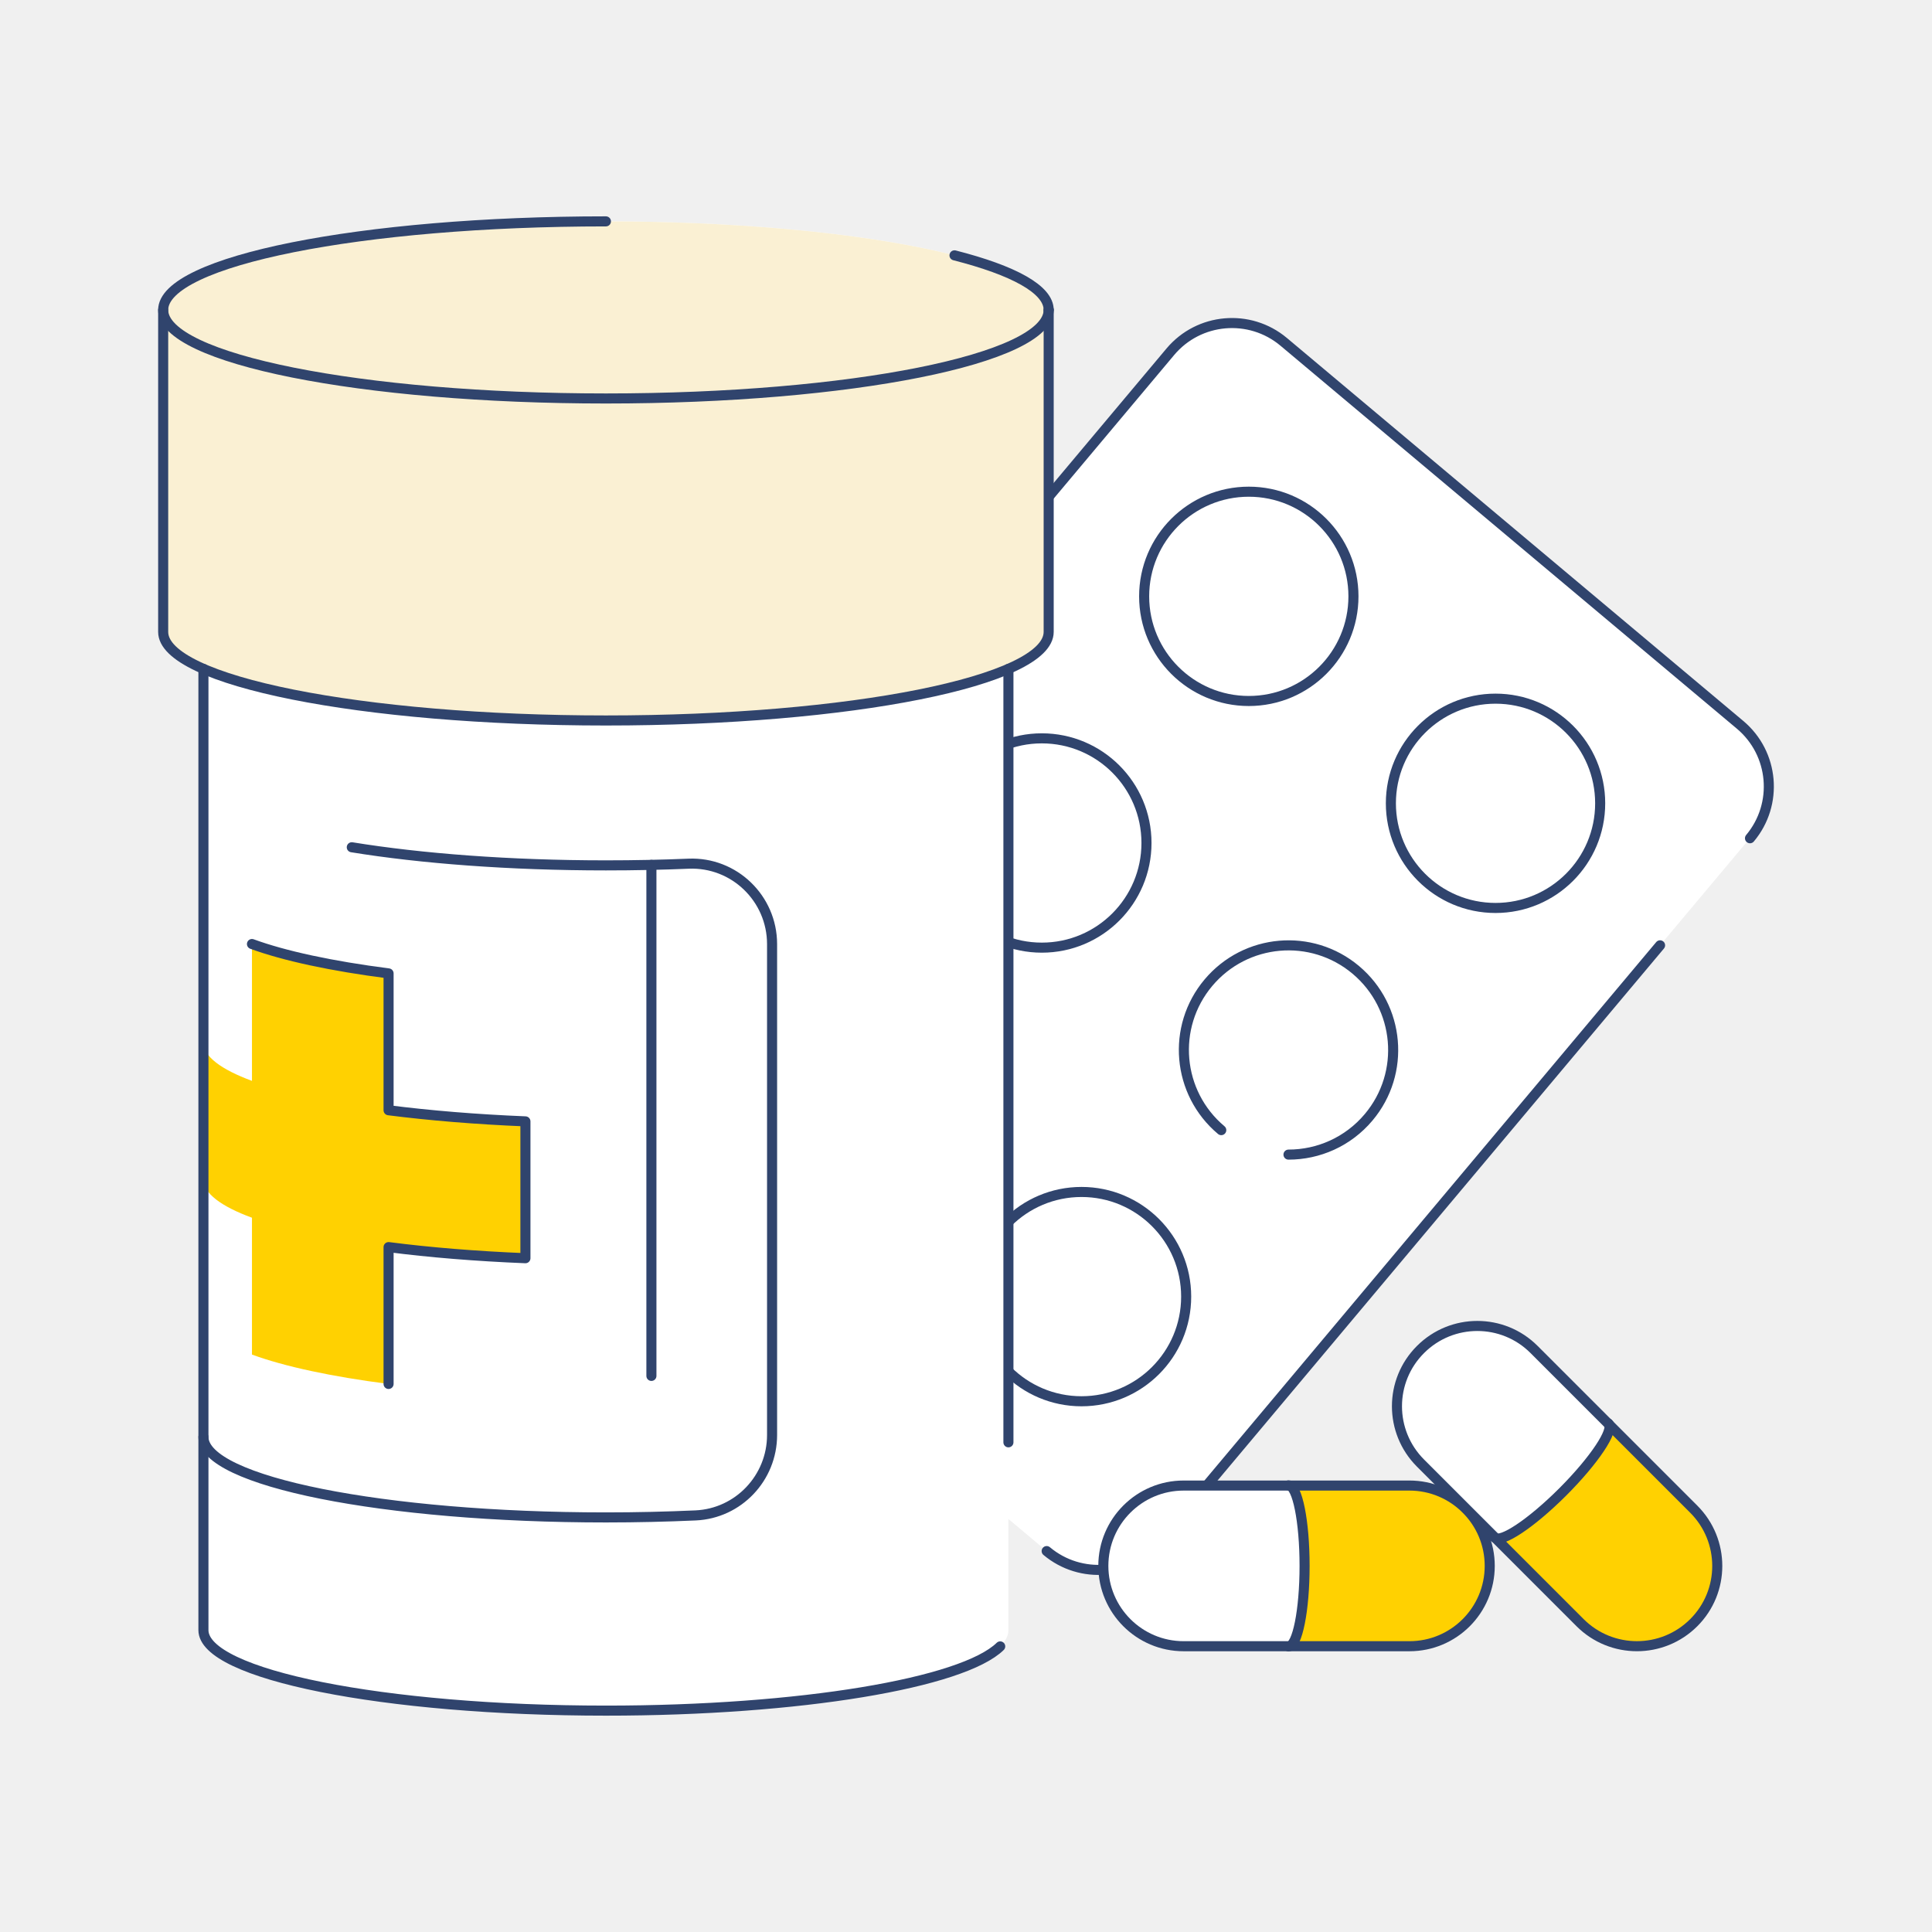
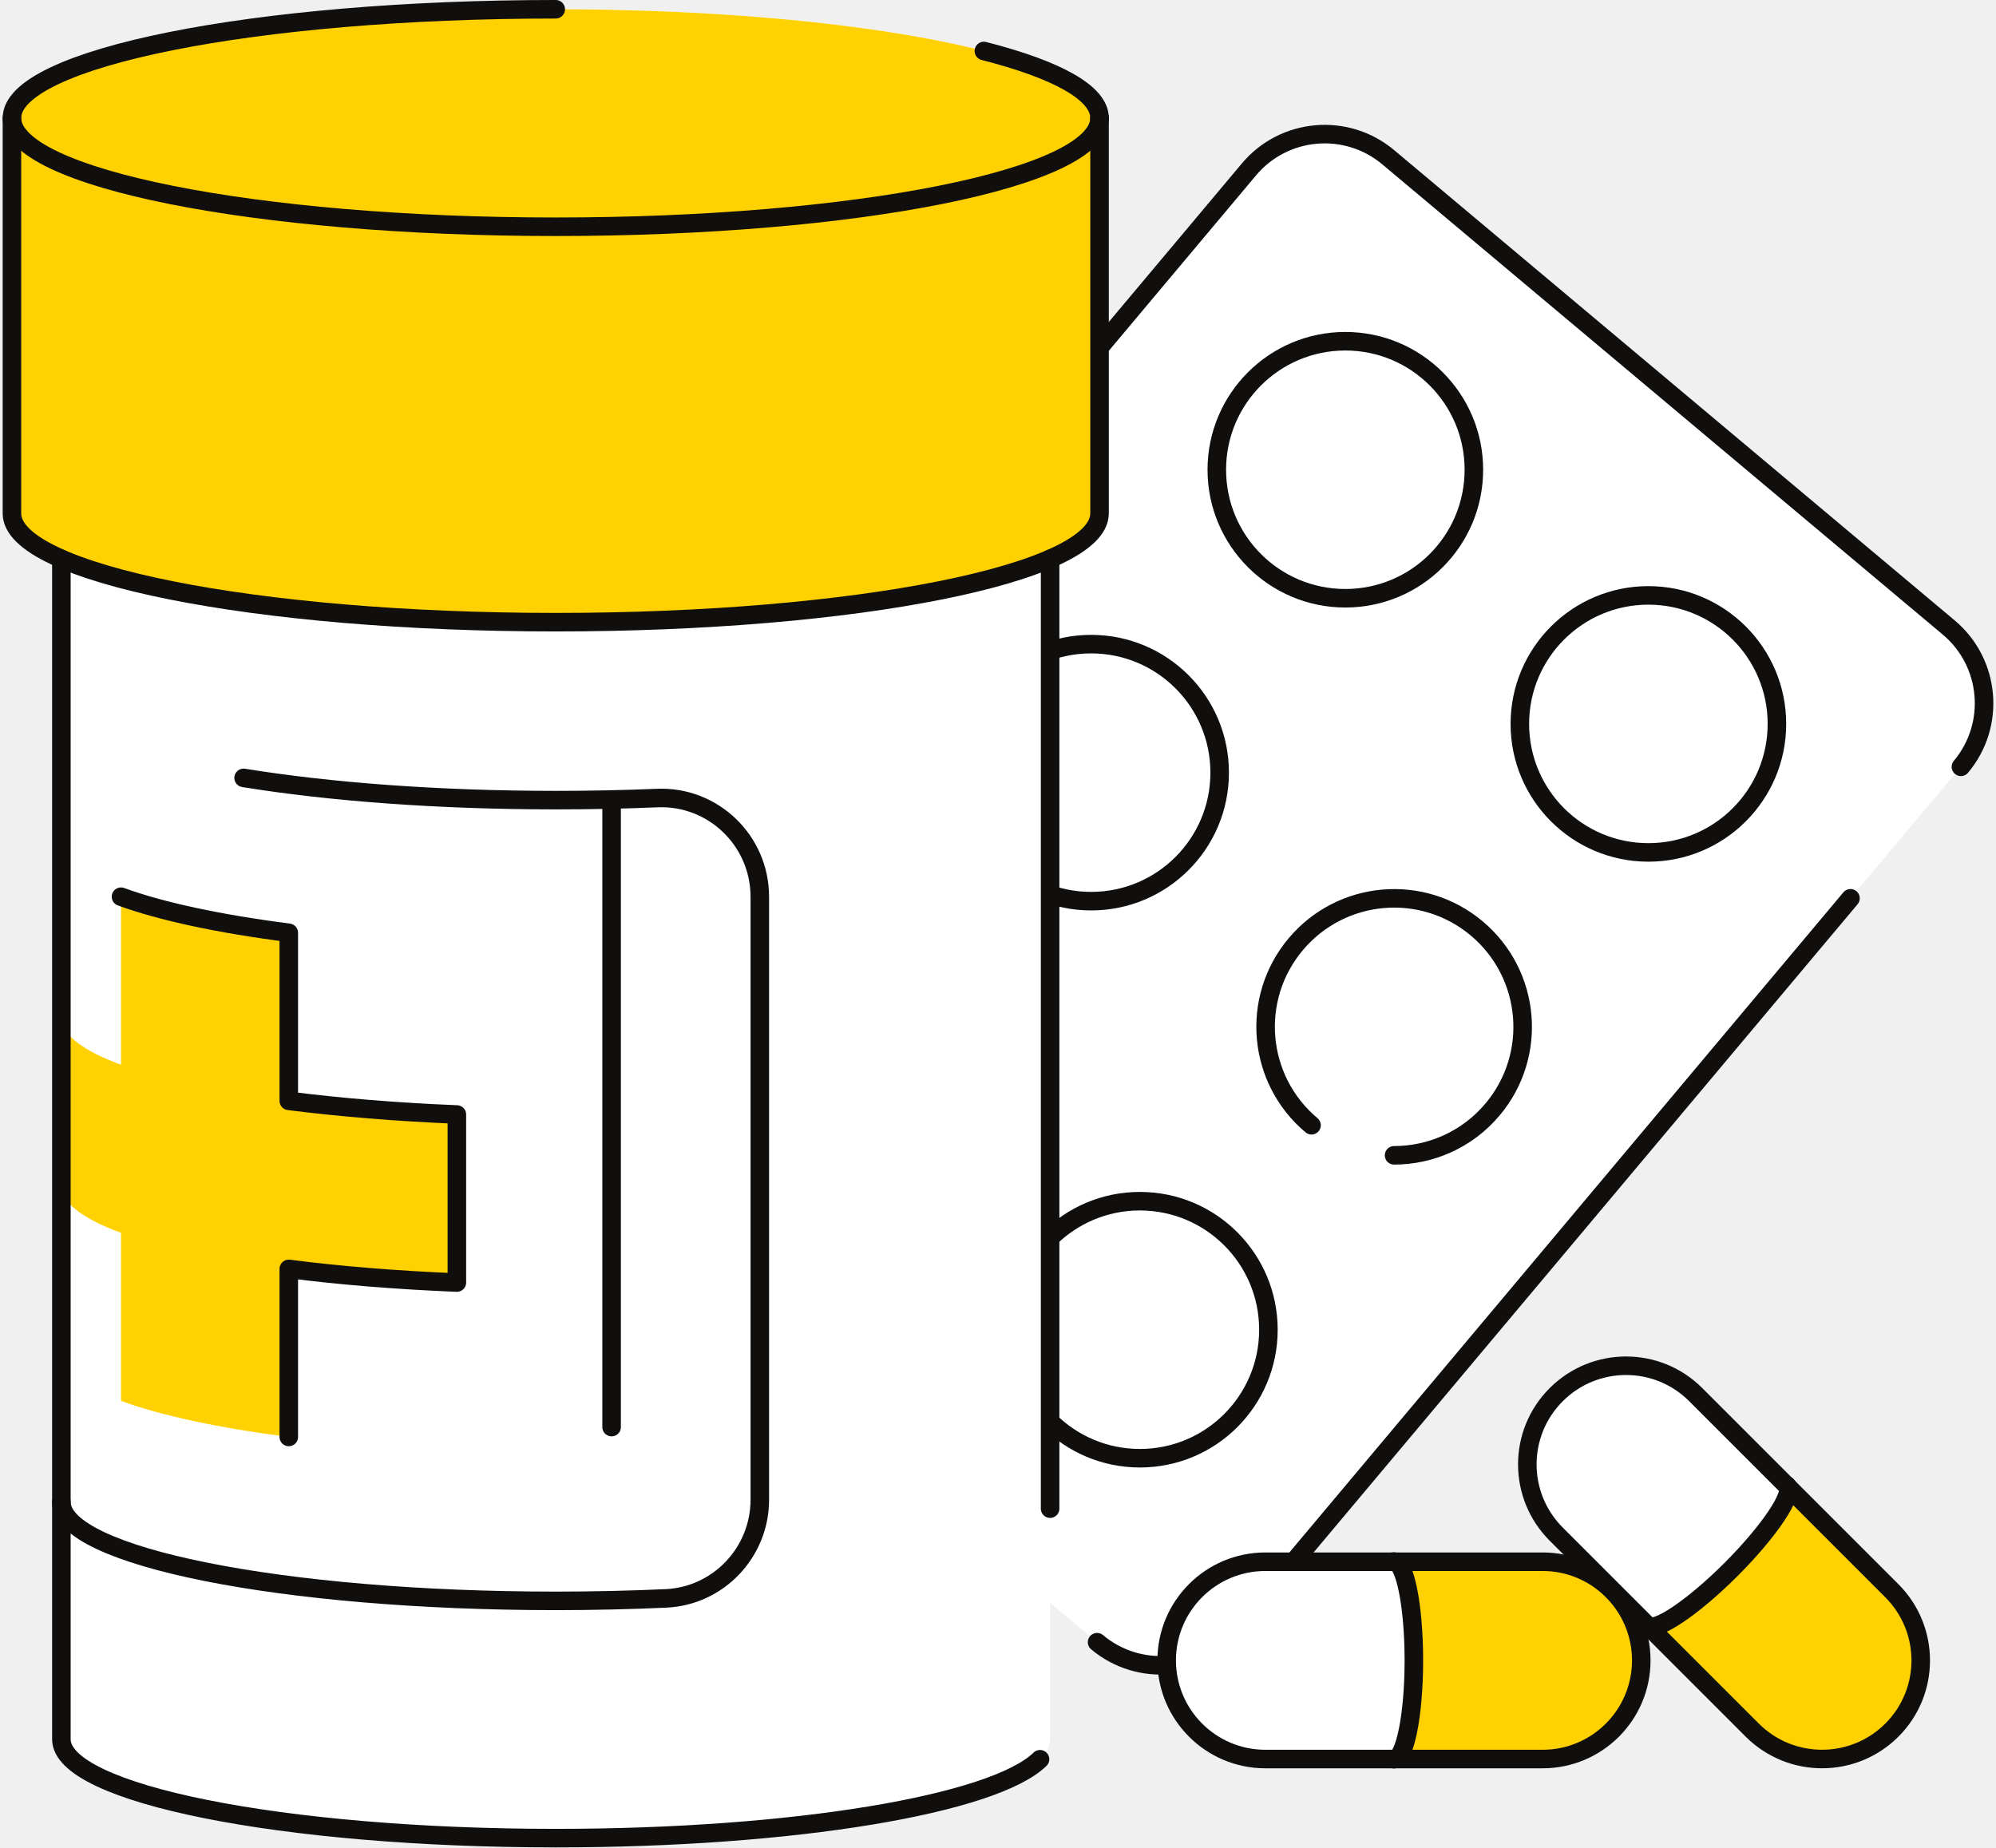
- <svg xmlns="http://www.w3.org/2000/svg" width="768" height="768" viewBox="0 0 768 768" fill="none">
-   <path d="M416.064 616.576L234.656 464.352C221.12 452.992 219.36 432.8 230.72 419.264L465.216 139.808C476.576 126.272 496.768 124.512 510.304 135.872L691.712 288.096C705.248 299.456 707.008 319.648 695.648 333.184L461.152 612.64C449.792 626.176 429.6 627.936 416.064 616.576Z" fill="white" />
-   <path d="M594.496 360.928C617.471 360.928 636.096 342.303 636.096 319.328C636.096 296.353 617.471 277.728 594.496 277.728C571.521 277.728 552.896 296.353 552.896 319.328C552.896 342.303 571.521 360.928 594.496 360.928Z" stroke="#30446D" stroke-width="4" stroke-miterlimit="10" stroke-linecap="round" stroke-linejoin="round" />
-   <path d="M414.144 376.704C437.119 376.704 455.744 358.079 455.744 335.104C455.744 312.129 437.119 293.504 414.144 293.504C391.169 293.504 372.544 312.129 372.544 335.104C372.544 358.079 391.169 376.704 414.144 376.704Z" stroke="#30446D" stroke-width="4" stroke-miterlimit="10" stroke-linecap="round" stroke-linejoin="round" />
-   <path d="M485.472 449.248C467.872 434.464 465.568 408.256 480.352 390.656C495.136 373.056 521.344 370.752 538.944 385.536C556.544 400.32 558.848 426.528 544.064 444.128C535.84 453.92 524.064 458.976 512.192 458.976" stroke="#30446D" stroke-width="4" stroke-miterlimit="10" stroke-linecap="round" stroke-linejoin="round" />
-   <path d="M331.872 474.752C354.847 474.752 373.472 456.127 373.472 433.152C373.472 410.177 354.847 391.552 331.872 391.552C308.897 391.552 290.272 410.177 290.272 433.152C290.272 456.127 308.897 474.752 331.872 474.752Z" stroke="#30446D" stroke-width="4" stroke-miterlimit="10" stroke-linecap="round" stroke-linejoin="round" />
-   <path d="M429.92 557.024C452.895 557.024 471.52 538.399 471.52 515.424C471.52 492.449 452.895 473.824 429.92 473.824C406.945 473.824 388.32 492.449 388.32 515.424C388.32 538.399 406.945 557.024 429.92 557.024Z" stroke="#30446D" stroke-width="4" stroke-miterlimit="10" stroke-linecap="round" stroke-linejoin="round" />
-   <path d="M659.904 375.776L461.152 612.64" stroke="#30446D" stroke-width="4" stroke-miterlimit="10" stroke-linecap="round" stroke-linejoin="round" />
-   <path d="M354.432 564.896L234.656 464.384C221.12 453.024 219.36 432.832 230.72 419.296L465.216 139.84C476.576 126.304 496.768 124.544 510.304 135.904L691.712 288.128C705.248 299.488 707.008 319.68 695.648 333.216" stroke="#30446D" stroke-width="4" stroke-miterlimit="10" stroke-linecap="round" stroke-linejoin="round" />
-   <path d="M461.152 612.64C449.792 626.176 429.6 627.936 416.064 616.576" stroke="#30446D" stroke-width="4" stroke-miterlimit="10" stroke-linecap="round" stroke-linejoin="round" />
-   <path d="M496.416 278.656C519.391 278.656 538.016 260.031 538.016 237.056C538.016 214.081 519.391 195.456 496.416 195.456C473.441 195.456 454.816 214.081 454.816 237.056C454.816 260.031 473.441 278.656 496.416 278.656Z" stroke="#30446D" stroke-width="4" stroke-miterlimit="10" stroke-linecap="round" stroke-linejoin="round" />
-   <path d="M240.864 88C143.648 88 64.864 103.744 64.864 123.2V251.2C64.864 256.448 70.624 261.408 80.896 265.888H80.864V648C80.864 665.664 152.512 680 240.864 680C329.216 680 400.864 665.664 400.864 648V265.888H400.832C411.104 261.408 416.864 256.448 416.864 251.2V123.2C416.864 103.744 338.08 88 240.864 88Z" fill="white" />
-   <path d="M240.864 344C152.512 344 80.864 329.664 80.864 312V571.2C80.864 588.864 152.512 603.2 240.864 603.2C246.976 603.2 252.992 603.136 258.912 603.008V343.808C252.992 343.904 246.976 344 240.864 344Z" fill="white" />
-   <path d="M208.864 445.76C189.184 444.96 170.816 443.424 154.464 441.344V386.944C131.808 384.032 113.088 380 100.16 375.264V429.664C87.872 425.12 80.864 419.936 80.864 414.432V468.832C80.864 474.336 87.872 479.552 100.16 484.064V538.464C113.056 543.2 131.808 547.232 154.464 550.144V495.744C170.816 497.856 189.184 499.36 208.864 500.16V445.76Z" fill="#FFD101" />
-   <path d="M240.864 88C143.648 88 64.864 103.744 64.864 123.2V251.2C64.864 270.656 143.648 286.4 240.864 286.4C338.08 286.4 416.864 270.656 416.864 251.2V123.2C416.864 103.744 338.08 88 240.864 88Z" fill="#FAF0D3" />
-   <path d="M400.864 573.344V265.888" stroke="#30446D" stroke-width="4" stroke-miterlimit="10" stroke-linecap="round" stroke-linejoin="round" />
-   <path d="M80.864 265.888V648C80.864 665.664 152.512 680 240.864 680C318.176 680 382.688 669.024 397.6 654.464" stroke="#30446D" stroke-width="4" stroke-miterlimit="10" stroke-linecap="round" stroke-linejoin="round" />
-   <path d="M379.424 101.504C402.88 107.488 416.864 115.008 416.864 123.2" stroke="#30446D" stroke-width="4" stroke-miterlimit="10" stroke-linecap="round" stroke-linejoin="round" />
-   <path d="M416.864 123.2C416.864 142.656 338.08 158.4 240.864 158.4C143.648 158.4 64.864 142.656 64.864 123.2C64.864 103.744 143.648 88 240.864 88" stroke="#30446D" stroke-width="4" stroke-miterlimit="10" stroke-linecap="round" stroke-linejoin="round" />
-   <path d="M416.864 123.2V251.2C416.864 270.656 338.08 286.4 240.864 286.4C143.648 286.4 64.864 270.656 64.864 251.2V123.2" stroke="#30446D" stroke-width="4" stroke-miterlimit="10" stroke-linecap="round" stroke-linejoin="round" />
-   <path d="M139.84 336.8C167.392 341.28 202.56 344 240.864 344C252.128 344 263.104 343.776 273.696 343.328C291.84 342.56 306.912 357.152 306.912 375.296V570.432C306.912 587.488 293.536 601.632 276.512 602.4C265.056 602.912 253.12 603.2 240.864 603.2C152.512 603.2 80.864 588.864 80.864 571.2" stroke="#30446D" stroke-width="4" stroke-miterlimit="10" stroke-linecap="round" stroke-linejoin="round" />
-   <path d="M258.944 343.808V546.944" stroke="#30446D" stroke-width="4" stroke-miterlimit="10" stroke-linecap="round" stroke-linejoin="round" />
-   <path d="M154.464 550.144V495.744C170.816 497.856 189.184 499.36 208.864 500.16V445.76C189.184 444.96 170.816 443.424 154.464 441.344V386.944C131.808 384.032 113.088 380 100.16 375.264" stroke="#30446D" stroke-width="4" stroke-miterlimit="10" stroke-linecap="round" stroke-linejoin="round" />
-   <path d="M560.256 590.528H512.448C515.872 591.232 518.592 605.248 518.592 622.464C518.592 639.68 515.872 653.696 512.448 654.4H560.256C577.888 654.4 592.192 640.096 592.192 622.464C592.192 604.832 577.92 590.528 560.256 590.528Z" fill="#FFD101" />
-   <path d="M518.592 622.464C518.592 605.248 515.872 591.232 512.448 590.528H470.528C452.896 590.528 438.592 604.832 438.592 622.464C438.592 640.096 452.896 654.4 470.528 654.4H512.448C515.872 653.696 518.592 639.68 518.592 622.464Z" fill="white" />
-   <path d="M560.256 654.4H470.528C452.896 654.4 438.592 640.096 438.592 622.464C438.592 604.832 452.896 590.528 470.528 590.528H560.256C577.888 590.528 592.192 604.832 592.192 622.464C592.192 640.096 577.92 654.4 560.256 654.4Z" stroke="#30446D" stroke-width="4" stroke-miterlimit="10" stroke-linecap="round" stroke-linejoin="round" />
-   <path d="M512.192 590.464C515.712 590.464 518.592 604.8 518.592 622.464C518.592 640.128 515.712 654.464 512.192 654.464" stroke="#30446D" stroke-width="4" stroke-miterlimit="10" stroke-linecap="round" stroke-linejoin="round" />
-   <path d="M673.279 599.872L639.487 566.08C641.407 568.992 633.439 580.832 621.247 592.992C609.055 605.184 597.247 613.152 594.335 611.232L628.127 645.024C640.607 657.504 660.831 657.504 673.279 645.024C685.759 632.576 685.759 612.352 673.279 599.872Z" fill="#FFD101" />
-   <path d="M621.247 592.992C633.439 580.8 641.407 568.992 639.487 566.08L609.824 536.416C597.344 523.936 577.12 523.936 564.672 536.416C552.192 548.896 552.192 569.12 564.672 581.568L594.335 611.232C597.247 613.152 609.055 605.184 621.247 592.992Z" fill="white" />
-   <path d="M628.127 645.056L564.672 581.6C552.192 569.12 552.192 548.896 564.672 536.448C577.152 523.968 597.376 523.968 609.824 536.448L673.279 599.904C685.759 612.384 685.759 632.608 673.279 645.056C660.799 657.504 640.607 657.504 628.127 645.056Z" stroke="#30446D" stroke-width="4" stroke-miterlimit="10" stroke-linecap="round" stroke-linejoin="round" />
-   <path d="M639.36 565.856C641.856 568.352 633.76 580.512 621.248 593.024C608.736 605.536 596.608 613.632 594.08 611.136" stroke="#30446D" stroke-width="4" stroke-miterlimit="10" stroke-linecap="round" stroke-linejoin="round" />
+ <svg xmlns="http://www.w3.org/2000/svg" width="646" height="598" viewBox="0 0 646 598" fill="none">
+   <path d="M355.064 531.576L173.656 379.352C160.12 367.992 158.36 347.8 169.72 334.264L404.216 54.808C415.576 41.272 435.768 39.512 449.304 50.872L630.712 203.096C644.248 214.456 646.008 234.648 634.648 248.184L400.152 527.64C388.792 541.176 368.6 542.936 355.064 531.576Z" fill="white" />
+   <path d="M533.496 275.928C556.471 275.928 575.096 257.303 575.096 234.328C575.096 211.353 556.471 192.728 533.496 192.728C510.521 192.728 491.896 211.353 491.896 234.328C491.896 257.303 510.521 275.928 533.496 275.928Z" stroke="#110F0D" stroke-width="6" stroke-miterlimit="10" stroke-linecap="round" stroke-linejoin="round" />
+   <path d="M353.144 291.704C376.119 291.704 394.744 273.079 394.744 250.104C394.744 227.129 376.119 208.504 353.144 208.504C330.169 208.504 311.544 227.129 311.544 250.104C311.544 273.079 330.169 291.704 353.144 291.704Z" stroke="#110F0D" stroke-width="6" stroke-miterlimit="10" stroke-linecap="round" stroke-linejoin="round" />
+   <path d="M424.472 364.248C406.872 349.464 404.568 323.256 419.352 305.656C434.136 288.056 460.344 285.752 477.944 300.536C495.544 315.32 497.848 341.528 483.064 359.128C474.84 368.92 463.064 373.976 451.192 373.976" stroke="#110F0D" stroke-width="6" stroke-miterlimit="10" stroke-linecap="round" stroke-linejoin="round" />
+   <path d="M270.872 389.752C293.847 389.752 312.472 371.127 312.472 348.152C312.472 325.177 293.847 306.552 270.872 306.552C247.897 306.552 229.272 325.177 229.272 348.152C229.272 371.127 247.897 389.752 270.872 389.752Z" stroke="#110F0D" stroke-width="6" stroke-miterlimit="10" stroke-linecap="round" stroke-linejoin="round" />
+   <path d="M368.92 472.024C391.895 472.024 410.52 453.399 410.52 430.424C410.52 407.449 391.895 388.824 368.92 388.824C345.945 388.824 327.32 407.449 327.32 430.424C327.32 453.399 345.945 472.024 368.92 472.024Z" stroke="#110F0D" stroke-width="6" stroke-miterlimit="10" stroke-linecap="round" stroke-linejoin="round" />
+   <path d="M598.904 290.776L400.152 527.64" stroke="#110F0D" stroke-width="6" stroke-miterlimit="10" stroke-linecap="round" stroke-linejoin="round" />
+   <path d="M293.432 479.896L173.656 379.384C160.12 368.024 158.36 347.832 169.72 334.296L404.216 54.84C415.576 41.304 435.768 39.544 449.304 50.904L630.712 203.128C644.248 214.488 646.008 234.68 634.648 248.216" stroke="#110F0D" stroke-width="6" stroke-miterlimit="10" stroke-linecap="round" stroke-linejoin="round" />
+   <path d="M400.152 527.64C388.792 541.176 368.6 542.936 355.064 531.576" stroke="#110F0D" stroke-width="6" stroke-miterlimit="10" stroke-linecap="round" stroke-linejoin="round" />
+   <path d="M435.416 193.656C458.391 193.656 477.016 175.031 477.016 152.056C477.016 129.081 458.391 110.456 435.416 110.456C412.441 110.456 393.816 129.081 393.816 152.056C393.816 175.031 412.441 193.656 435.416 193.656Z" stroke="#110F0D" stroke-width="6" stroke-miterlimit="10" stroke-linecap="round" stroke-linejoin="round" />
+   <path d="M179.864 3C82.648 3 3.864 18.744 3.864 38.2V166.2C3.864 171.448 9.624 176.408 19.896 180.888H19.864V563C19.864 580.664 91.512 595 179.864 595C268.216 595 339.864 580.664 339.864 563V180.888H339.832C350.104 176.408 355.864 171.448 355.864 166.2V38.2C355.864 18.744 277.08 3 179.864 3Z" fill="white" />
+   <path d="M179.864 259C91.512 259 19.864 244.664 19.864 227V486.2C19.864 503.864 91.512 518.2 179.864 518.2C185.976 518.2 191.992 518.136 197.912 518.008V258.808C191.992 258.904 185.976 259 179.864 259Z" fill="white" />
+   <path d="M147.864 360.76C128.184 359.96 109.816 358.424 93.464 356.344V301.944C70.808 299.032 52.088 295 39.16 290.264V344.664C26.872 340.12 19.864 334.936 19.864 329.432V383.832C19.864 389.336 26.872 394.552 39.16 399.064V453.464C52.056 458.2 70.808 462.232 93.464 465.144V410.744C109.816 412.856 128.184 414.36 147.864 415.16V360.76Z" fill="#FFD101" />
+   <path d="M179.864 3C82.648 3 3.864 18.744 3.864 38.2V166.2C3.864 185.656 82.648 201.4 179.864 201.4C277.08 201.4 355.864 185.656 355.864 166.2V38.2C355.864 18.744 277.08 3 179.864 3Z" fill="#FFD101" />
+   <path d="M339.864 488.344V180.888" stroke="#110F0D" stroke-width="6" stroke-miterlimit="10" stroke-linecap="round" stroke-linejoin="round" />
+   <path d="M19.864 180.888V563C19.864 580.664 91.512 595 179.864 595C257.176 595 321.688 584.024 336.6 569.464" stroke="#110F0D" stroke-width="6" stroke-miterlimit="10" stroke-linecap="round" stroke-linejoin="round" />
+   <path d="M318.424 16.504C341.88 22.488 355.864 30.008 355.864 38.2" stroke="#110F0D" stroke-width="6" stroke-miterlimit="10" stroke-linecap="round" stroke-linejoin="round" />
+   <path d="M355.864 38.2C355.864 57.656 277.08 73.4 179.864 73.4C82.648 73.4 3.864 57.656 3.864 38.2C3.864 18.744 82.648 3 179.864 3" stroke="#110F0D" stroke-width="6" stroke-miterlimit="10" stroke-linecap="round" stroke-linejoin="round" />
+   <path d="M355.864 38.2V166.2C355.864 185.656 277.08 201.4 179.864 201.4C82.648 201.4 3.864 185.656 3.864 166.2V38.2" stroke="#110F0D" stroke-width="6" stroke-miterlimit="10" stroke-linecap="round" stroke-linejoin="round" />
+   <path d="M78.84 251.8C106.392 256.28 141.56 259 179.864 259C191.128 259 202.104 258.776 212.696 258.328C230.84 257.56 245.912 272.152 245.912 290.296V485.432C245.912 502.488 232.536 516.632 215.512 517.4C204.056 517.912 192.12 518.2 179.864 518.2C91.512 518.2 19.864 503.864 19.864 486.2" stroke="#110F0D" stroke-width="6" stroke-miterlimit="10" stroke-linecap="round" stroke-linejoin="round" />
+   <path d="M197.944 258.808V461.944" stroke="#110F0D" stroke-width="6" stroke-miterlimit="10" stroke-linecap="round" stroke-linejoin="round" />
+   <path d="M93.464 465.144V410.744C109.816 412.856 128.184 414.36 147.864 415.16V360.76C128.184 359.96 109.816 358.424 93.464 356.344V301.944C70.808 299.032 52.088 295 39.16 290.264" stroke="#110F0D" stroke-width="6" stroke-miterlimit="10" stroke-linecap="round" stroke-linejoin="round" />
+   <path d="M499.256 505.528H451.448C454.872 506.232 457.592 520.248 457.592 537.464C457.592 554.68 454.872 568.696 451.448 569.4H499.256C516.888 569.4 531.192 555.096 531.192 537.464C531.192 519.832 516.92 505.528 499.256 505.528Z" fill="#FFD101" />
+   <path d="M457.592 537.464C457.592 520.248 454.872 506.232 451.448 505.528H409.528C391.896 505.528 377.592 519.832 377.592 537.464C377.592 555.096 391.896 569.4 409.528 569.4H451.448C454.872 568.696 457.592 554.68 457.592 537.464Z" fill="white" />
+   <path d="M499.256 569.4H409.528C391.896 569.4 377.592 555.096 377.592 537.464C377.592 519.832 391.896 505.528 409.528 505.528H499.256C516.888 505.528 531.192 519.832 531.192 537.464C531.192 555.096 516.92 569.4 499.256 569.4Z" stroke="#110F0D" stroke-width="6" stroke-miterlimit="10" stroke-linecap="round" stroke-linejoin="round" />
+   <path d="M451.192 505.464C454.712 505.464 457.592 519.8 457.592 537.464C457.592 555.128 454.712 569.464 451.192 569.464" stroke="#110F0D" stroke-width="6" stroke-miterlimit="10" stroke-linecap="round" stroke-linejoin="round" />
+   <path d="M612.28 514.872L578.488 481.08C580.408 483.992 572.44 495.832 560.248 507.992C548.056 520.184 536.248 528.152 533.336 526.232L567.128 560.024C579.608 572.504 599.832 572.504 612.28 560.024C624.76 547.576 624.76 527.352 612.28 514.872Z" fill="#FFD101" />
+   <path d="M560.248 507.992C572.44 495.8 580.408 483.992 578.488 481.08L548.824 451.416C536.344 438.936 516.12 438.936 503.672 451.416C491.192 463.896 491.192 484.12 503.672 496.568L533.336 526.232C536.248 528.152 548.056 520.184 560.248 507.992Z" fill="white" />
+   <path d="M567.128 560.056L503.672 496.6C491.192 484.12 491.192 463.896 503.672 451.448C516.152 438.968 536.376 438.968 548.824 451.448L612.28 514.904C624.76 527.384 624.76 547.608 612.28 560.056C599.8 572.504 579.608 572.504 567.128 560.056Z" stroke="#110F0D" stroke-width="6" stroke-miterlimit="10" stroke-linecap="round" stroke-linejoin="round" />
+   <path d="M578.36 480.856C580.856 483.352 572.76 495.512 560.248 508.024C547.736 520.536 535.608 528.632 533.08 526.136" stroke="#110F0D" stroke-width="6" stroke-miterlimit="10" stroke-linecap="round" stroke-linejoin="round" />
</svg>
